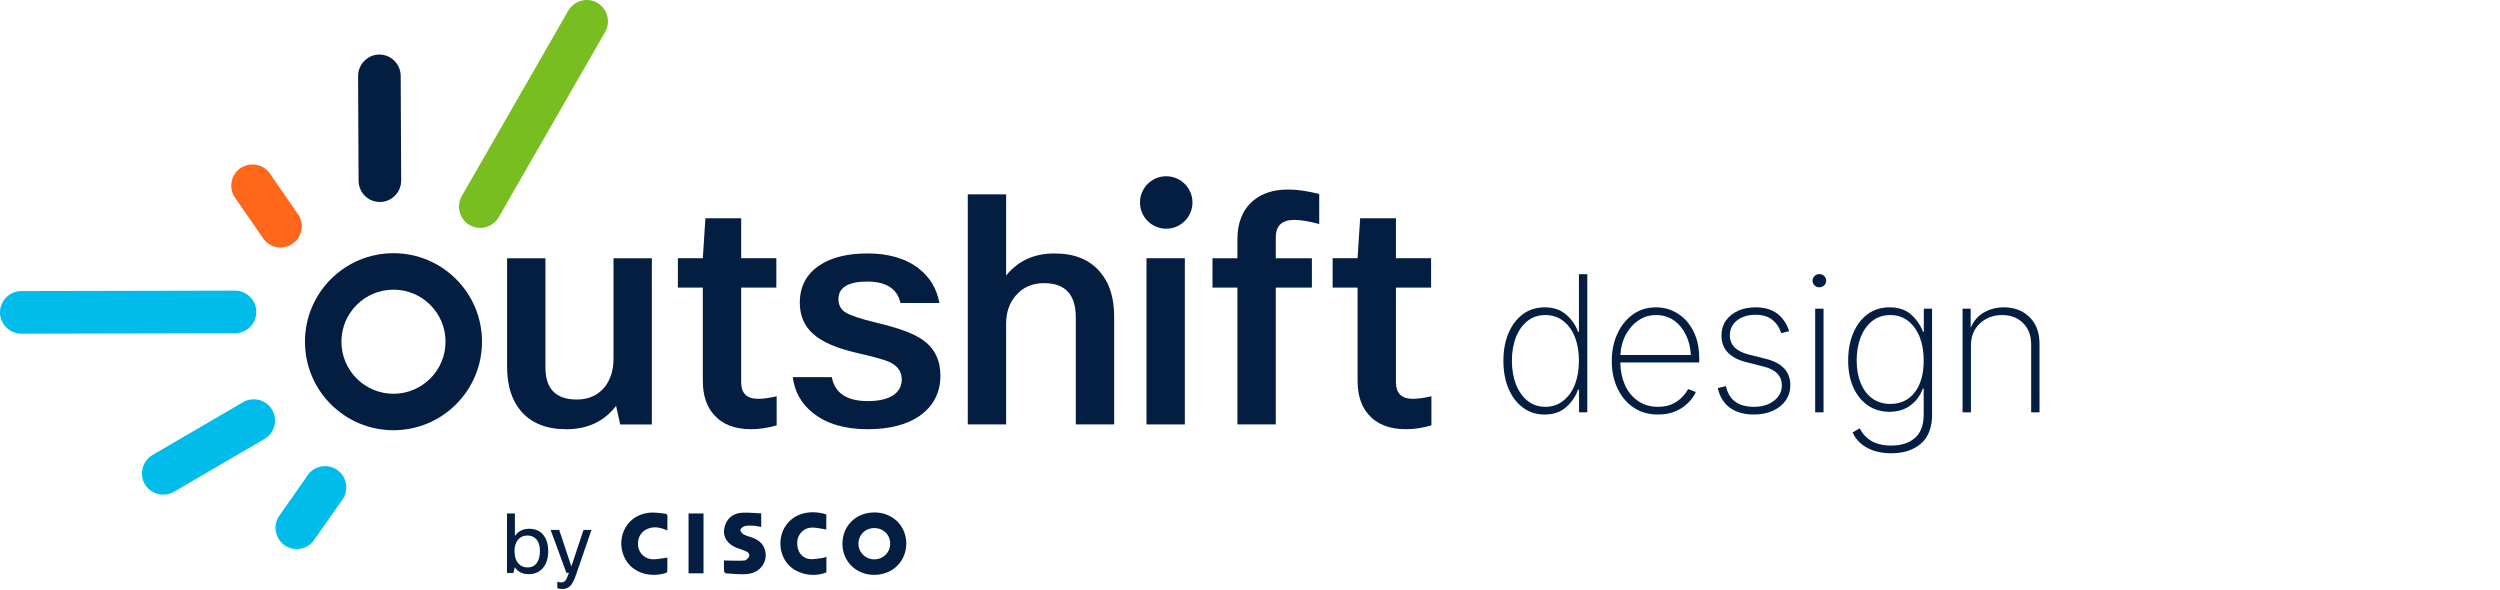
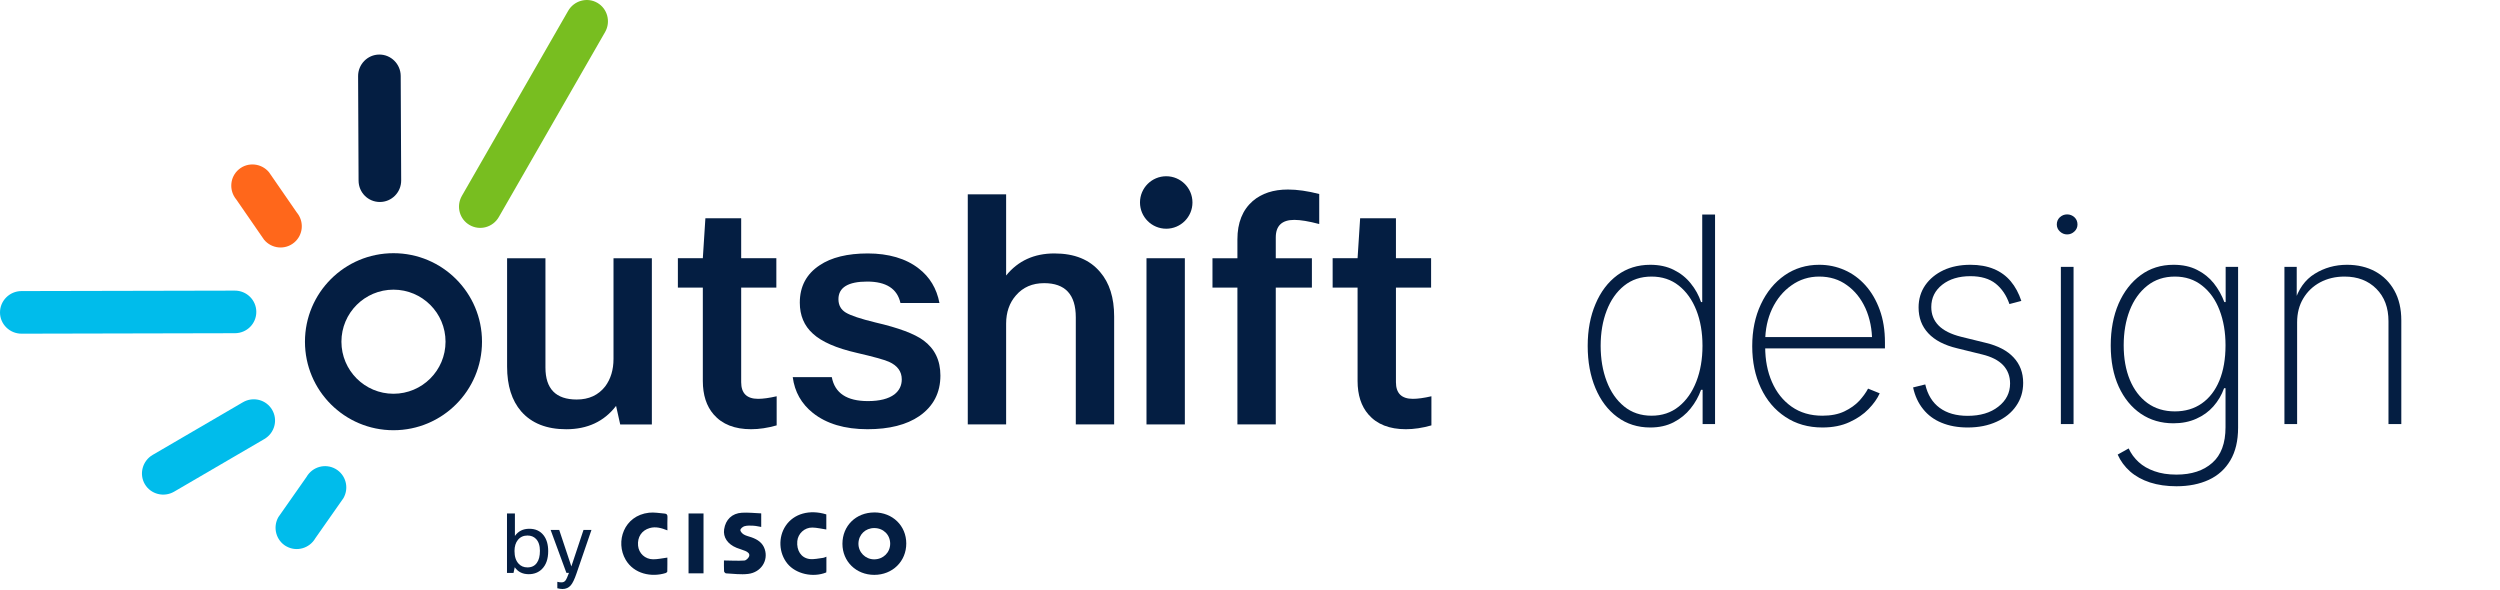
<svg xmlns="http://www.w3.org/2000/svg" width="191" height="45" viewBox="0 0 191 45" fill="none" role="img" aria-label="outshift design by CISCO">
  <path d="M1.58398e-05 23.875C0.004 24.775 0.748 25.497 1.65 25.493L17.948 25.457C18.862 25.453 19.586 24.725 19.582 23.823C19.578 22.927 18.846 22.199 17.932 22.203L1.634 22.238C0.734 22.242 -0.004 22.976 1.58398e-05 23.875Z" fill="#00BCEB" />
  <path d="M11.064 36.987C11.517 37.764 12.522 38.017 13.302 37.564L20.193 33.544C20.983 33.083 21.246 32.09 20.793 31.312C20.341 30.536 19.344 30.273 18.555 30.734L11.663 34.755C10.884 35.21 10.613 36.213 11.064 36.989V36.987Z" fill="#00BCEB" />
  <path d="M21.869 41.735C22.65 42.182 23.647 41.9 24.095 41.116L26.237 38.061C26.691 37.268 26.421 36.274 25.64 35.827C24.86 35.382 23.865 35.653 23.412 36.447L21.269 39.504C20.822 40.287 21.089 41.292 21.867 41.737L21.869 41.735Z" fill="#00BCEB" />
  <path d="M45.633 0.213C44.852 -0.235 43.854 0.048 43.405 0.832L35.287 14.965C34.834 15.758 35.103 16.752 35.885 17.197C36.664 17.642 37.659 17.371 38.112 16.578L46.231 2.446C46.678 1.663 46.411 0.658 45.633 0.213Z" fill="#78BE20" />
  <path d="M18.248 12.939C17.557 13.517 17.476 14.549 18.054 15.242L20.175 18.315C20.761 19.015 21.786 19.108 22.476 18.53C23.165 17.954 23.258 16.928 22.67 16.227L20.549 13.155C19.969 12.462 18.934 12.363 18.248 12.939Z" fill="#FF671B" />
  <path d="M28.978 4.168C28.078 4.172 27.355 4.916 27.359 5.818L27.395 13.798C27.399 14.712 28.127 15.436 29.029 15.432C29.925 15.428 30.654 14.696 30.65 13.782L30.614 5.802C30.61 4.9 29.876 4.164 28.98 4.168H28.978Z" fill="#041E42" />
  <path d="M38.742 19.729H41.672V28.081C41.672 29.709 42.469 30.523 44.064 30.523C44.992 30.523 45.716 30.188 46.237 29.521C46.66 28.952 46.872 28.251 46.872 27.422V19.731H49.802V32.428H47.384L47.068 31.011C46.156 32.2 44.885 32.794 43.259 32.794C41.761 32.794 40.614 32.339 39.816 31.427C39.1 30.596 38.742 29.458 38.742 28.008V19.729Z" fill="#041E42" />
  <path d="M59.337 30.277V32.499C58.652 32.695 58.001 32.792 57.384 32.792C56.129 32.792 55.178 32.418 54.527 31.668C53.973 31.033 53.696 30.178 53.696 29.104V21.973H51.79V19.727H53.696L53.892 16.674H56.626V19.727H59.313V21.973H56.626V29.201C56.626 30.048 57.057 30.471 57.92 30.471C58.294 30.471 58.767 30.406 59.337 30.275V30.277Z" fill="#041E42" />
  <path d="M63.549 28.811C63.776 30.032 64.696 30.643 66.307 30.643C67.201 30.643 67.878 30.473 68.333 30.131C68.707 29.838 68.895 29.456 68.895 28.983C68.895 28.382 68.568 27.933 67.917 27.64C67.543 27.478 66.72 27.25 65.452 26.957C63.889 26.599 62.775 26.11 62.106 25.493C61.438 24.892 61.105 24.102 61.105 23.125C61.105 21.888 61.61 20.934 62.619 20.268C63.513 19.666 64.744 19.363 66.305 19.363C67.866 19.363 69.211 19.745 70.187 20.511C71.034 21.162 71.562 22.04 71.774 23.148H68.794C68.551 22.058 67.704 21.512 66.255 21.512C64.807 21.512 64.057 21.959 64.057 22.856C64.057 23.311 64.243 23.653 64.619 23.881C64.993 24.108 65.751 24.361 66.891 24.638C68.65 25.046 69.868 25.501 70.553 26.006C71.416 26.641 71.847 27.535 71.847 28.691C71.847 30.008 71.311 31.043 70.234 31.791C69.257 32.458 67.939 32.792 66.279 32.792C64.538 32.792 63.145 32.377 62.104 31.548C61.226 30.847 60.713 29.937 60.565 28.813H63.545L63.549 28.811Z" fill="#041E42" />
  <path d="M76.868 32.426H73.938V14.846H76.868V21.049C77.78 19.925 79.009 19.363 80.554 19.363C82.1 19.363 83.249 19.836 84.047 20.78C84.763 21.611 85.121 22.743 85.121 24.173V32.426H82.191V24.247C82.191 22.505 81.385 21.633 79.773 21.633C78.876 21.633 78.16 21.942 77.624 22.561C77.12 23.131 76.868 23.855 76.868 24.733V32.424V32.426Z" fill="#041E42" />
  <path d="M90.522 32.426H87.592V19.729H90.522V32.426Z" fill="#041E42" />
  <path d="M100.789 14.82V17.116C99.991 16.904 99.356 16.799 98.885 16.799C97.942 16.799 97.469 17.246 97.469 18.142V19.729H100.229V21.975H97.469V32.426H94.538V21.975H92.633V19.729H94.538V18.289C94.538 17.019 94.928 16.043 95.71 15.359C96.394 14.773 97.288 14.48 98.397 14.48C99.113 14.48 99.91 14.595 100.789 14.822V14.82Z" fill="#041E42" />
  <path d="M109.36 30.277V32.499C108.678 32.695 108.025 32.792 107.407 32.792C106.153 32.792 105.201 32.418 104.55 31.668C103.996 31.033 103.719 30.178 103.719 29.104V21.973H101.814V19.727H103.719L103.915 16.674H106.65V19.727H109.336V21.973H106.65V29.201C106.65 30.048 107.081 30.471 107.944 30.471C108.317 30.471 108.79 30.406 109.36 30.275V30.277Z" fill="#041E42" />
  <path d="M91.104 15.47C91.104 16.576 90.206 17.474 89.1 17.474C87.993 17.474 87.095 16.576 87.095 15.47C87.095 14.363 87.991 13.465 89.1 13.465C90.207 13.465 91.104 14.363 91.104 15.47Z" fill="#041E42" />
  <path d="M30.062 30.083C27.866 30.083 26.085 28.303 26.085 26.106C26.085 23.91 27.866 22.13 30.062 22.13C32.258 22.13 34.039 23.91 34.039 26.106C34.039 28.303 32.258 30.083 30.062 30.083ZM30.062 19.344C26.326 19.344 23.299 22.371 23.299 26.106C23.299 29.842 26.326 32.869 30.062 32.869C33.798 32.869 36.825 29.842 36.825 26.106C36.825 22.371 33.798 19.344 30.062 19.344Z" fill="#041E42" />
-   <path d="M118.01 31.67Q117.06 31.67 116.35 31.14Q115.64 30.61 115.25 29.69Q114.86 28.77 114.86 27.56Q114.86 26.37 115.25 25.45Q115.64 24.53 116.35 24Q117.07 23.48 118.01 23.48Q119.02 23.48 119.66 24.04Q120.30 24.60 120.56 25.35L120.63 25.35L120.63 20.95L121.27 20.95L121.27 31.50L120.64 31.50L120.64 29.77L120.56 29.77Q120.29 30.54 119.66 31.10Q119.02 31.67 118.01 31.67M118.07 31.08Q118.87 31.08 119.44 30.61Q120.02 30.15 120.33 29.36Q120.63 28.57 120.63 27.56Q120.63 26.55 120.33 25.77Q120.02 24.98 119.44 24.53Q118.87 24.07 118.07 24.07Q117.26 24.07 116.69 24.53Q116.12 24.99 115.81 25.78Q115.51 26.57 115.51 27.56Q115.51 28.55 115.81 29.34Q116.12 30.14 116.69 30.61Q117.26 31.08 118.07 31.08" fill="#041E42" />
-   <path d="M126.67 31.67Q125.60 31.67 124.81 31.14Q124.02 30.61 123.58 29.68Q123.14 28.76 123.14 27.58Q123.14 26.40 123.58 25.47Q124.01 24.55 124.77 24.01Q125.53 23.48 126.52 23.48Q127.42 23.48 128.17 23.95Q128.92 24.41 129.37 25.29Q129.82 26.16 129.82 27.39L129.82 27.69L123.79 27.69Q123.81 28.66 124.15 29.43Q124.50 30.19 125.14 30.63Q125.78 31.08 126.67 31.08Q127.32 31.08 127.78 30.86Q128.24 30.64 128.53 30.32Q128.83 30.01 128.97 29.72L129.56 29.95Q129.39 30.35 129 30.75Q128.62 31.15 128.04 31.41Q127.46 31.67 126.67 31.67M123.80 27.12L129.18 27.12Q129.14 26.25 128.79 25.56Q128.45 24.87 127.87 24.47Q127.28 24.07 126.52 24.07Q125.77 24.07 125.18 24.48Q124.58 24.88 124.21 25.57Q123.84 26.26 123.80 27.12" fill="#041E42" />
-   <path d="M133.99 31.67Q132.88 31.67 132.16 31.15Q131.45 30.62 131.24 29.65L131.86 29.50Q132.21 31.08 133.99 31.08Q134.94 31.08 135.53 30.62Q136.13 30.16 136.13 29.45Q136.13 28.34 134.72 28L133.46 27.68Q131.52 27.21 131.52 25.63Q131.52 24.99 131.85 24.50Q132.19 24.02 132.78 23.75Q133.36 23.48 134.13 23.48Q135.14 23.48 135.78 23.96Q136.41 24.43 136.69 25.30L136.09 25.45Q135.87 24.80 135.40 24.43Q134.93 24.05 134.13 24.05Q133.26 24.05 132.71 24.48Q132.16 24.92 132.16 25.61Q132.16 26.74 133.66 27.10L134.89 27.41Q136.78 27.87 136.78 29.43Q136.78 30.08 136.43 30.59Q136.08 31.10 135.45 31.38Q134.82 31.67 133.99 31.67" fill="#041E42" />
-   <path d="M139.32 31.50L138.68 31.50L138.68 23.58L139.32 23.58L139.32 31.50M138.99 21.95Q138.78 21.95 138.63 21.80Q138.48 21.66 138.48 21.45Q138.48 21.23 138.63 21.09Q138.78 20.94 138.99 20.94Q139.21 20.94 139.37 21.09Q139.52 21.23 139.52 21.45Q139.52 21.66 139.37 21.80Q139.21 21.95 138.99 21.95" fill="#041E42" />
-   <path d="M144.50 34.63Q143.40 34.63 142.63 34.20Q141.87 33.78 141.54 33.04L142.09 32.72Q142.36 33.31 142.96 33.68Q143.55 34.04 144.50 34.04Q145.64 34.04 146.31 33.45Q146.97 32.87 146.97 31.66L146.97 29.69L146.90 29.69Q146.63 30.47 145.97 30.96Q145.32 31.46 144.35 31.46Q143.42 31.46 142.71 30.98Q142 30.49 141.60 29.61Q141.20 28.73 141.20 27.54Q141.20 26.35 141.59 25.44Q141.98 24.52 142.69 24Q143.40 23.48 144.36 23.48Q145.38 23.48 146.01 24.03Q146.63 24.59 146.92 25.35L146.98 25.35L146.98 23.58L147.61 23.58L147.61 31.68Q147.61 33.16 146.75 33.90Q145.90 34.63 144.50 34.63M144.42 30.86Q145.60 30.86 146.29 29.97Q146.97 29.08 146.97 27.54Q146.97 26.54 146.67 25.76Q146.36 24.98 145.79 24.53Q145.22 24.07 144.42 24.07Q143.61 24.07 143.03 24.53Q142.46 24.99 142.15 25.78Q141.85 26.56 141.85 27.54Q141.85 28.52 142.16 29.27Q142.46 30.02 143.04 30.44Q143.62 30.86 144.42 30.86" fill="#041E42" />
-   <path d="M150.58 26.38L150.58 31.50L149.94 31.50L149.94 23.58L150.56 23.58L150.56 25.04Q150.91 24.24 151.59 23.86Q152.27 23.48 153.09 23.48Q154.30 23.48 155.06 24.23Q155.82 24.97 155.82 26.28L155.82 31.50L155.18 31.50L155.18 26.32Q155.18 25.30 154.57 24.69Q153.95 24.07 152.96 24.07Q152.28 24.07 151.75 24.36Q151.21 24.65 150.89 25.17Q150.58 25.69 150.58 26.38" fill="#041E42" />
+   <path d="M126.08 32.66Q124.64 32.66 123.56 31.86Q122.48 31.06 121.89 29.65Q121.30 28.24 121.30 26.43Q121.30 24.62 121.90 23.22Q122.49 21.82 123.57 21.02Q124.65 20.23 126.08 20.23Q127.11 20.23 127.88 20.62Q128.65 21 129.17 21.65Q129.70 22.30 129.96 23.08L130.05 23.08L130.05 16.39L131.03 16.39L131.03 32.40L130.08 32.40L130.08 29.78L129.96 29.78Q129.69 30.55 129.16 31.21Q128.64 31.86 127.87 32.26Q127.10 32.66 126.08 32.66M126.18 31.76Q127.39 31.76 128.26 31.06Q129.13 30.36 129.60 29.15Q130.07 27.94 130.07 26.42Q130.07 24.89 129.60 23.70Q129.13 22.51 128.26 21.82Q127.39 21.13 126.18 21.13Q124.95 21.13 124.08 21.83Q123.21 22.53 122.75 23.73Q122.29 24.92 122.29 26.42Q122.29 27.92 122.75 29.13Q123.21 30.34 124.08 31.05Q124.95 31.76 126.18 31.76" fill="#041E42" />
+   <path d="M139.23 32.66Q137.61 32.66 136.40 31.85Q135.19 31.05 134.53 29.64Q133.87 28.24 133.87 26.45Q133.87 24.65 134.53 23.25Q135.19 21.84 136.35 21.03Q137.51 20.23 138.99 20.23Q140.01 20.23 140.92 20.63Q141.83 21.03 142.52 21.80Q143.21 22.57 143.61 23.67Q144.01 24.76 144.01 26.17L144.01 26.62L134.48 26.62L134.48 25.75L143.48 25.75L143.03 26.09Q143.03 24.70 142.53 23.57Q142.02 22.44 141.11 21.79Q140.21 21.13 138.99 21.13Q137.81 21.13 136.87 21.80Q135.93 22.46 135.39 23.59Q134.86 24.72 134.86 26.11L134.86 26.50Q134.86 28.01 135.38 29.19Q135.90 30.38 136.88 31.07Q137.86 31.76 139.23 31.76Q140.22 31.76 140.91 31.43Q141.60 31.10 142.05 30.62Q142.49 30.13 142.72 29.69L143.61 30.05Q143.34 30.65 142.76 31.25Q142.18 31.85 141.30 32.25Q140.42 32.66 139.23 32.66" fill="#041E42" />
+   <path d="M150.33 32.66Q149.21 32.66 148.34 32.30Q147.48 31.95 146.93 31.26Q146.37 30.57 146.16 29.60L147.09 29.37Q147.36 30.55 148.19 31.16Q149.02 31.77 150.33 31.77Q151.78 31.77 152.67 31.07Q153.57 30.37 153.57 29.30Q153.57 28.47 153.04 27.90Q152.51 27.34 151.44 27.08L149.53 26.61Q148.06 26.26 147.32 25.46Q146.58 24.67 146.58 23.49Q146.58 22.53 147.09 21.79Q147.60 21.06 148.49 20.64Q149.38 20.23 150.54 20.23Q151.56 20.23 152.33 20.55Q153.10 20.87 153.62 21.49Q154.14 22.11 154.43 22.99L153.52 23.23Q153.18 22.24 152.47 21.67Q151.75 21.10 150.54 21.10Q149.22 21.10 148.39 21.75Q147.55 22.41 147.55 23.46Q147.55 24.30 148.11 24.87Q148.67 25.44 149.83 25.73L151.70 26.19Q153.12 26.53 153.84 27.31Q154.57 28.09 154.57 29.25Q154.57 30.25 154.03 31.02Q153.50 31.79 152.54 32.22Q151.58 32.66 150.33 32.66" fill="#041E42" />
+   <path d="M158.42 32.40L157.45 32.40L157.45 20.39L158.42 20.39L158.42 32.40M157.93 17.91Q157.61 17.91 157.37 17.68Q157.14 17.46 157.14 17.15Q157.14 16.82 157.37 16.60Q157.61 16.38 157.93 16.38Q158.25 16.38 158.49 16.60Q158.72 16.82 158.72 17.15Q158.72 17.46 158.49 17.68Q158.25 17.91 157.93 17.91" fill="#041E42" />
+   <path d="M166.28 37.15Q165.16 37.15 164.26 36.86Q163.37 36.57 162.74 36.02Q162.12 35.47 161.79 34.73L162.63 34.26Q162.90 34.85 163.39 35.30Q163.88 35.75 164.60 36Q165.32 36.26 166.28 36.26Q168.01 36.26 169.02 35.36Q170.03 34.47 170.03 32.64L170.03 29.66L169.92 29.66Q169.64 30.44 169.10 31.05Q168.57 31.65 167.80 31.99Q167.03 32.34 166.05 32.34Q164.64 32.34 163.56 31.61Q162.48 30.87 161.87 29.54Q161.26 28.20 161.26 26.40Q161.26 24.59 161.86 23.20Q162.47 21.81 163.55 21.02Q164.62 20.23 166.06 20.23Q167.10 20.23 167.86 20.62Q168.62 21 169.14 21.65Q169.65 22.30 169.94 23.08L170.04 23.08L170.04 20.39L170.99 20.39L170.99 32.68Q170.99 34.17 170.40 35.17Q169.81 36.17 168.75 36.66Q167.69 37.15 166.28 37.15M166.16 31.43Q167.35 31.43 168.22 30.82Q169.09 30.21 169.56 29.08Q170.03 27.94 170.03 26.38Q170.03 24.88 169.57 23.69Q169.12 22.51 168.24 21.82Q167.37 21.13 166.16 21.13Q164.93 21.13 164.05 21.83Q163.17 22.53 162.71 23.71Q162.25 24.90 162.25 26.38Q162.25 27.88 162.72 29.02Q163.19 30.15 164.06 30.79Q164.94 31.43 166.16 31.43" fill="#041E42" />
+   <path d="M175.50 24.63L175.50 32.40L174.53 32.40L174.53 20.39L175.47 20.39L175.47 23.08L175.30 23.08Q175.74 21.60 176.84 20.92Q177.95 20.23 179.31 20.23Q180.53 20.23 181.47 20.74Q182.40 21.25 182.93 22.20Q183.46 23.15 183.46 24.48L183.46 32.40L182.48 32.40L182.48 24.54Q182.48 22.99 181.55 22.06Q180.62 21.13 179.12 21.13Q178.09 21.13 177.26 21.57Q176.44 22.01 175.97 22.80Q175.50 23.58 175.50 24.63" fill="#041E42" />
  <path d="M41.251 42.093C41.251 41.682 41.148 41.371 40.942 41.165C40.778 40.997 40.564 40.914 40.299 40.914C39.992 40.914 39.749 41.025 39.567 41.248C39.395 41.462 39.308 41.745 39.308 42.093C39.308 42.515 39.41 42.835 39.616 43.059C39.788 43.253 40.016 43.35 40.297 43.35C40.611 43.35 40.853 43.235 41.015 43.004C41.171 42.79 41.249 42.487 41.249 42.095L41.251 42.093ZM39.232 43.771H38.734V39.23H39.339V40.946C39.596 40.58 39.962 40.398 40.437 40.398C40.912 40.398 41.274 40.566 41.535 40.902C41.767 41.205 41.882 41.607 41.882 42.107C41.882 42.701 41.724 43.154 41.409 43.471C41.144 43.736 40.805 43.868 40.394 43.868C39.927 43.868 39.573 43.692 39.327 43.338L39.232 43.773V43.771Z" fill="#041E42" />
  <path d="M45.186 40.491L44.044 43.815C43.894 44.256 43.747 44.557 43.609 44.717C43.445 44.907 43.233 45 42.972 45C42.863 45 42.732 44.98 42.58 44.943V44.45C42.697 44.48 42.804 44.493 42.895 44.493C43.025 44.493 43.126 44.448 43.197 44.357C43.269 44.266 43.36 44.07 43.468 43.767H43.273L42.068 40.487H42.724L43.652 43.275L44.58 40.487H45.186V40.491Z" fill="#041E42" />
  <path d="M52.605 39.228V43.805H53.749V39.228H52.605ZM50.991 40.52C50.991 40.15 50.979 39.816 50.995 39.486C51.003 39.317 50.923 39.25 50.787 39.238C50.387 39.205 49.98 39.127 49.586 39.171C47.669 39.385 46.99 41.387 47.803 42.77C48.436 43.85 49.776 44.121 50.86 43.779C50.91 43.763 50.979 43.704 50.981 43.662C50.991 43.29 50.987 42.919 50.987 42.6C50.601 42.649 50.251 42.733 49.899 42.73C49.281 42.728 48.806 42.273 48.749 41.694C48.684 41.031 49.026 40.516 49.645 40.342C50.102 40.214 50.53 40.338 50.991 40.52ZM63.131 39.3C61.851 38.904 60.648 39.244 60.027 40.168C59.441 41.039 59.497 42.252 60.16 43.063C60.803 43.85 62.111 44.149 63.127 43.734C63.131 43.684 63.137 43.631 63.137 43.577C63.137 43.235 63.137 42.895 63.137 42.531C63.044 42.564 62.973 42.61 62.898 42.618C62.544 42.657 62.18 42.756 61.837 42.707C61.196 42.616 60.85 42.052 60.913 41.342C60.965 40.77 61.464 40.295 62.063 40.305C62.419 40.311 62.773 40.402 63.131 40.453V39.3ZM55.31 42.819C55.31 43.051 55.302 43.346 55.318 43.643C55.322 43.702 55.411 43.801 55.466 43.805C56.028 43.833 56.6 43.914 57.152 43.848C58.138 43.732 58.713 42.835 58.428 41.963C58.27 41.474 57.888 41.223 57.431 41.057C57.229 40.983 57.012 40.944 56.83 40.837C56.707 40.766 56.553 40.598 56.565 40.491C56.576 40.378 56.758 40.233 56.889 40.198C57.099 40.142 57.332 40.152 57.554 40.164C57.754 40.174 57.952 40.226 58.157 40.259V39.222C57.659 39.203 57.166 39.143 56.679 39.173C55.921 39.218 55.435 39.703 55.324 40.435C55.233 41.045 55.587 41.575 56.283 41.856C56.499 41.943 56.727 42 56.94 42.091C57.12 42.167 57.31 42.297 57.231 42.509C57.18 42.645 56.998 42.818 56.865 42.825C56.363 42.857 55.856 42.825 55.308 42.819H55.31Z" fill="#041E42" />
  <path d="M66.785 42.734C66.113 42.734 65.571 42.186 65.585 41.52C65.598 40.845 66.115 40.342 66.795 40.344C67.494 40.344 68.012 40.861 68.01 41.543C68.006 42.218 67.476 42.734 66.787 42.734H66.785ZM66.801 39.151C65.397 39.151 64.362 40.17 64.362 41.547C64.362 42.897 65.41 43.92 66.795 43.92C68.188 43.92 69.241 42.887 69.239 41.522C69.239 40.166 68.192 39.149 66.801 39.149V39.151Z" fill="#041E42" />
</svg>
